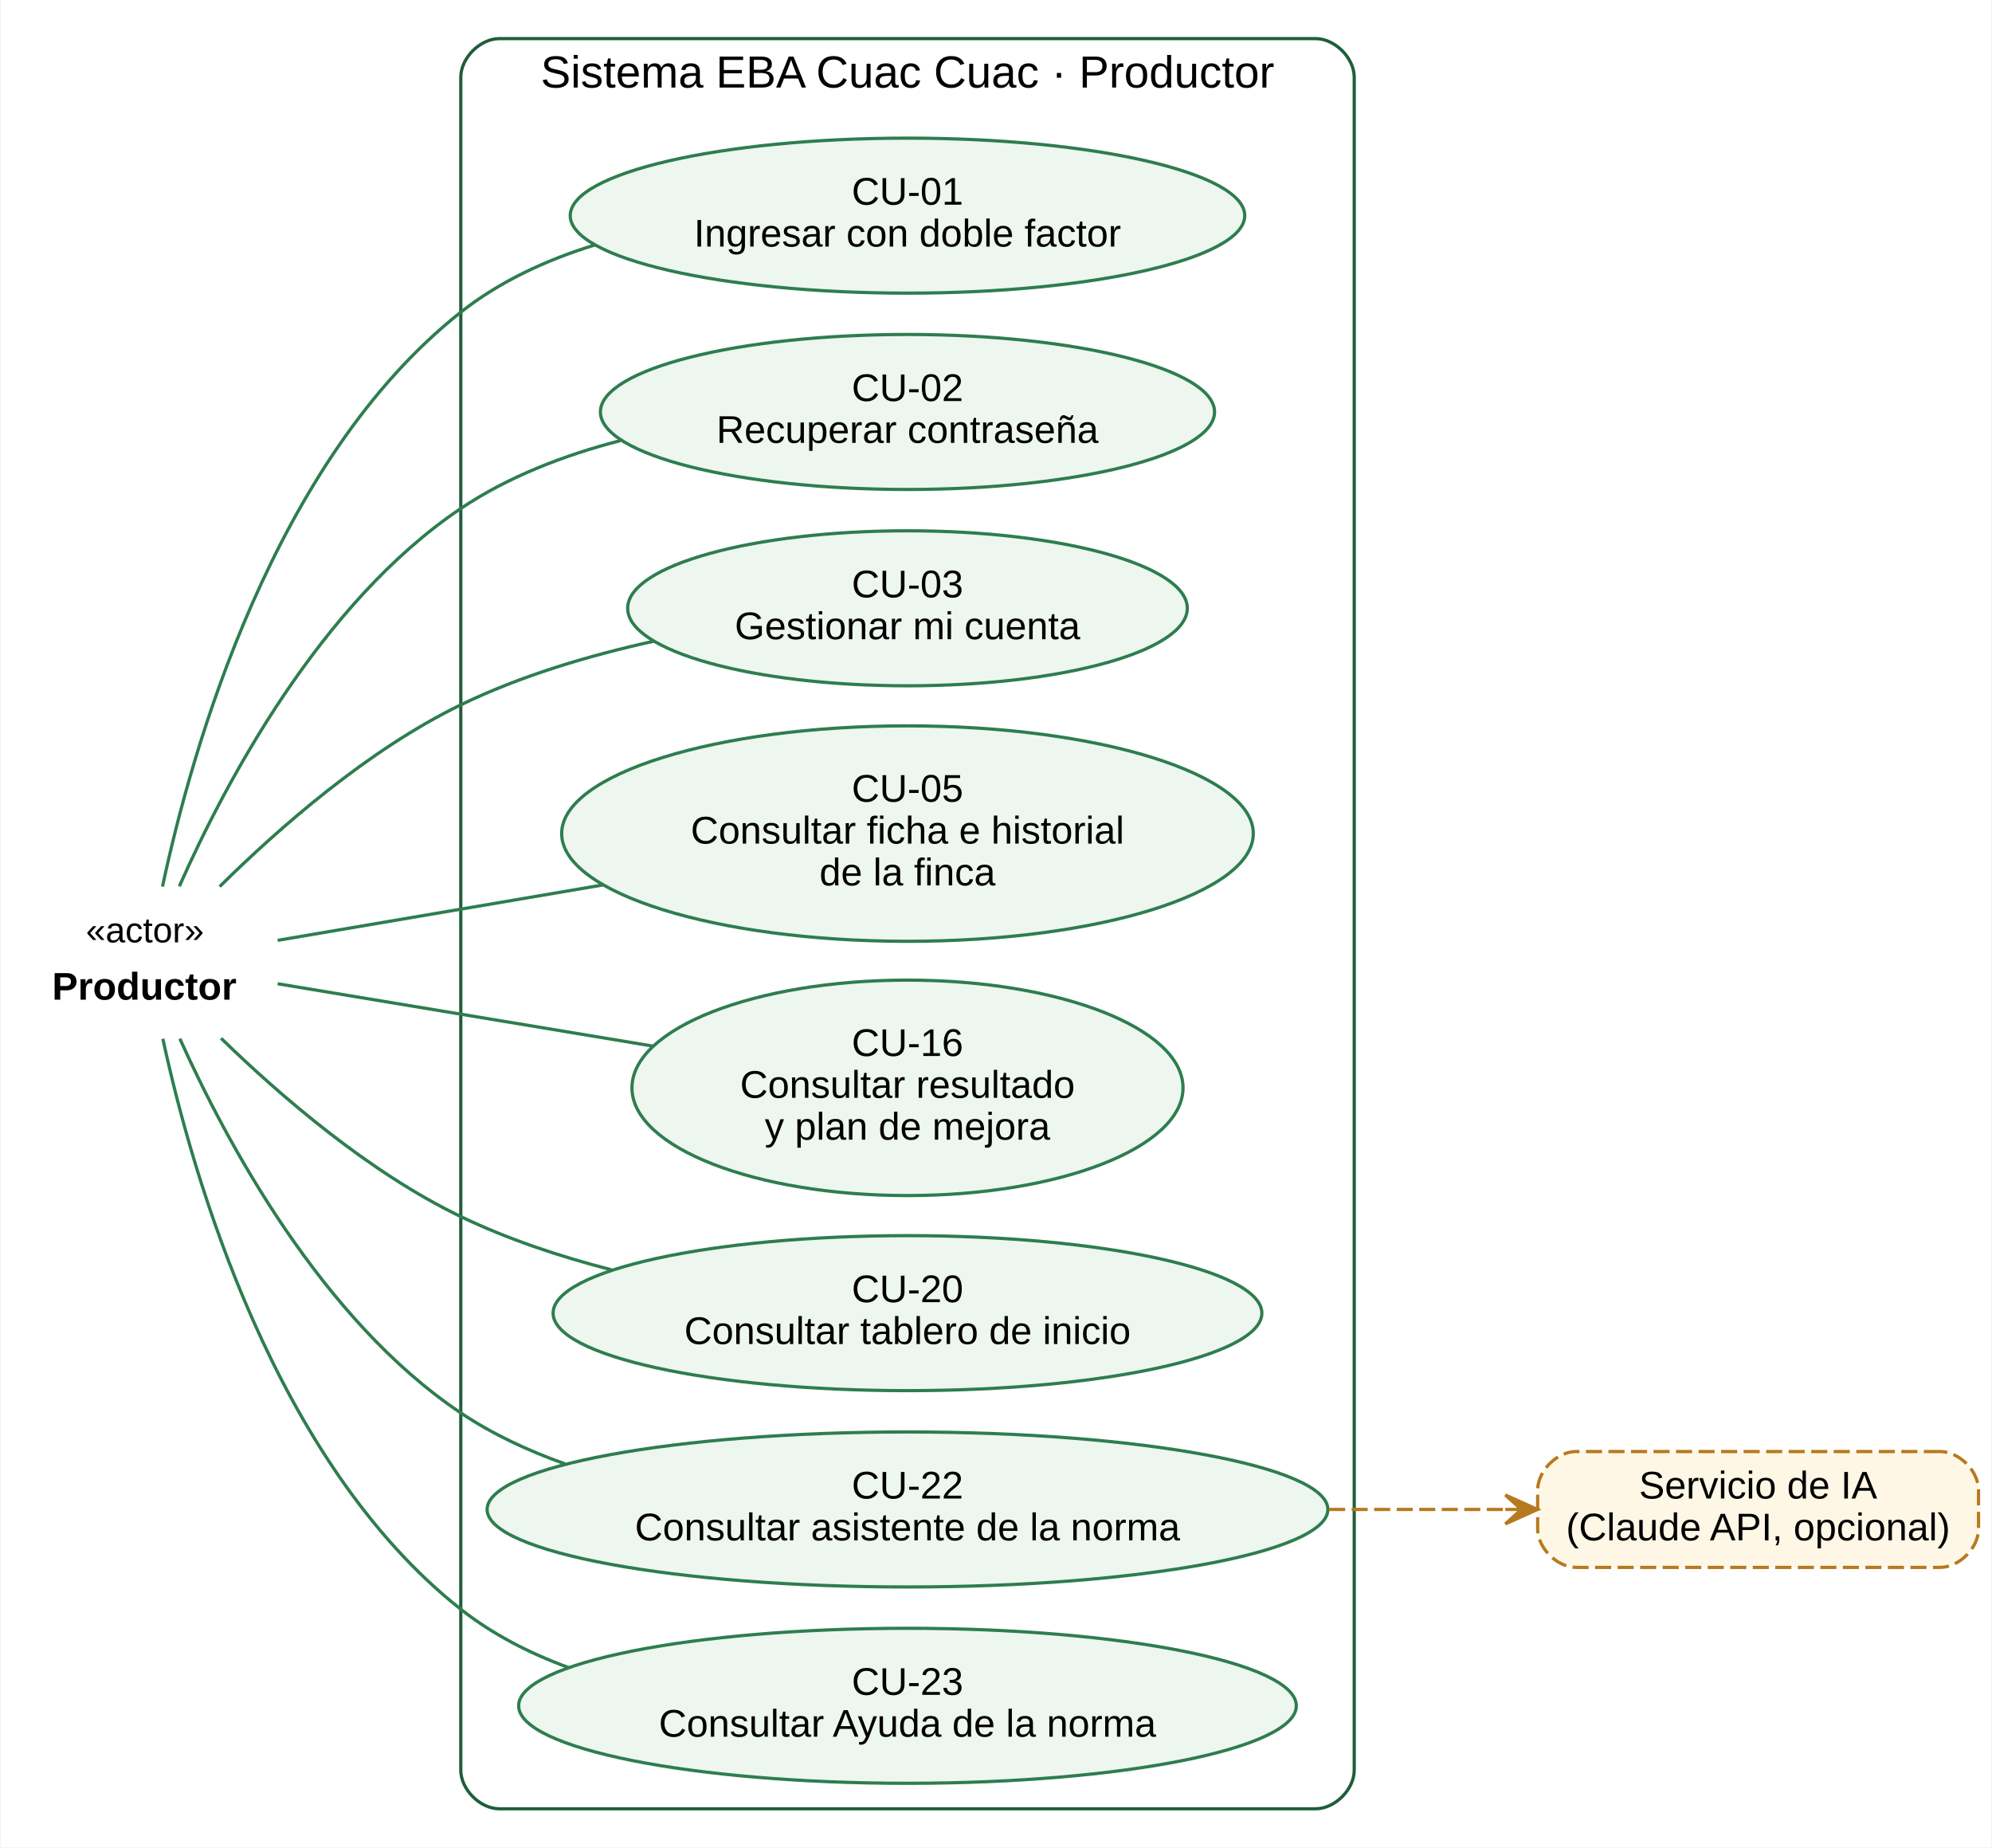
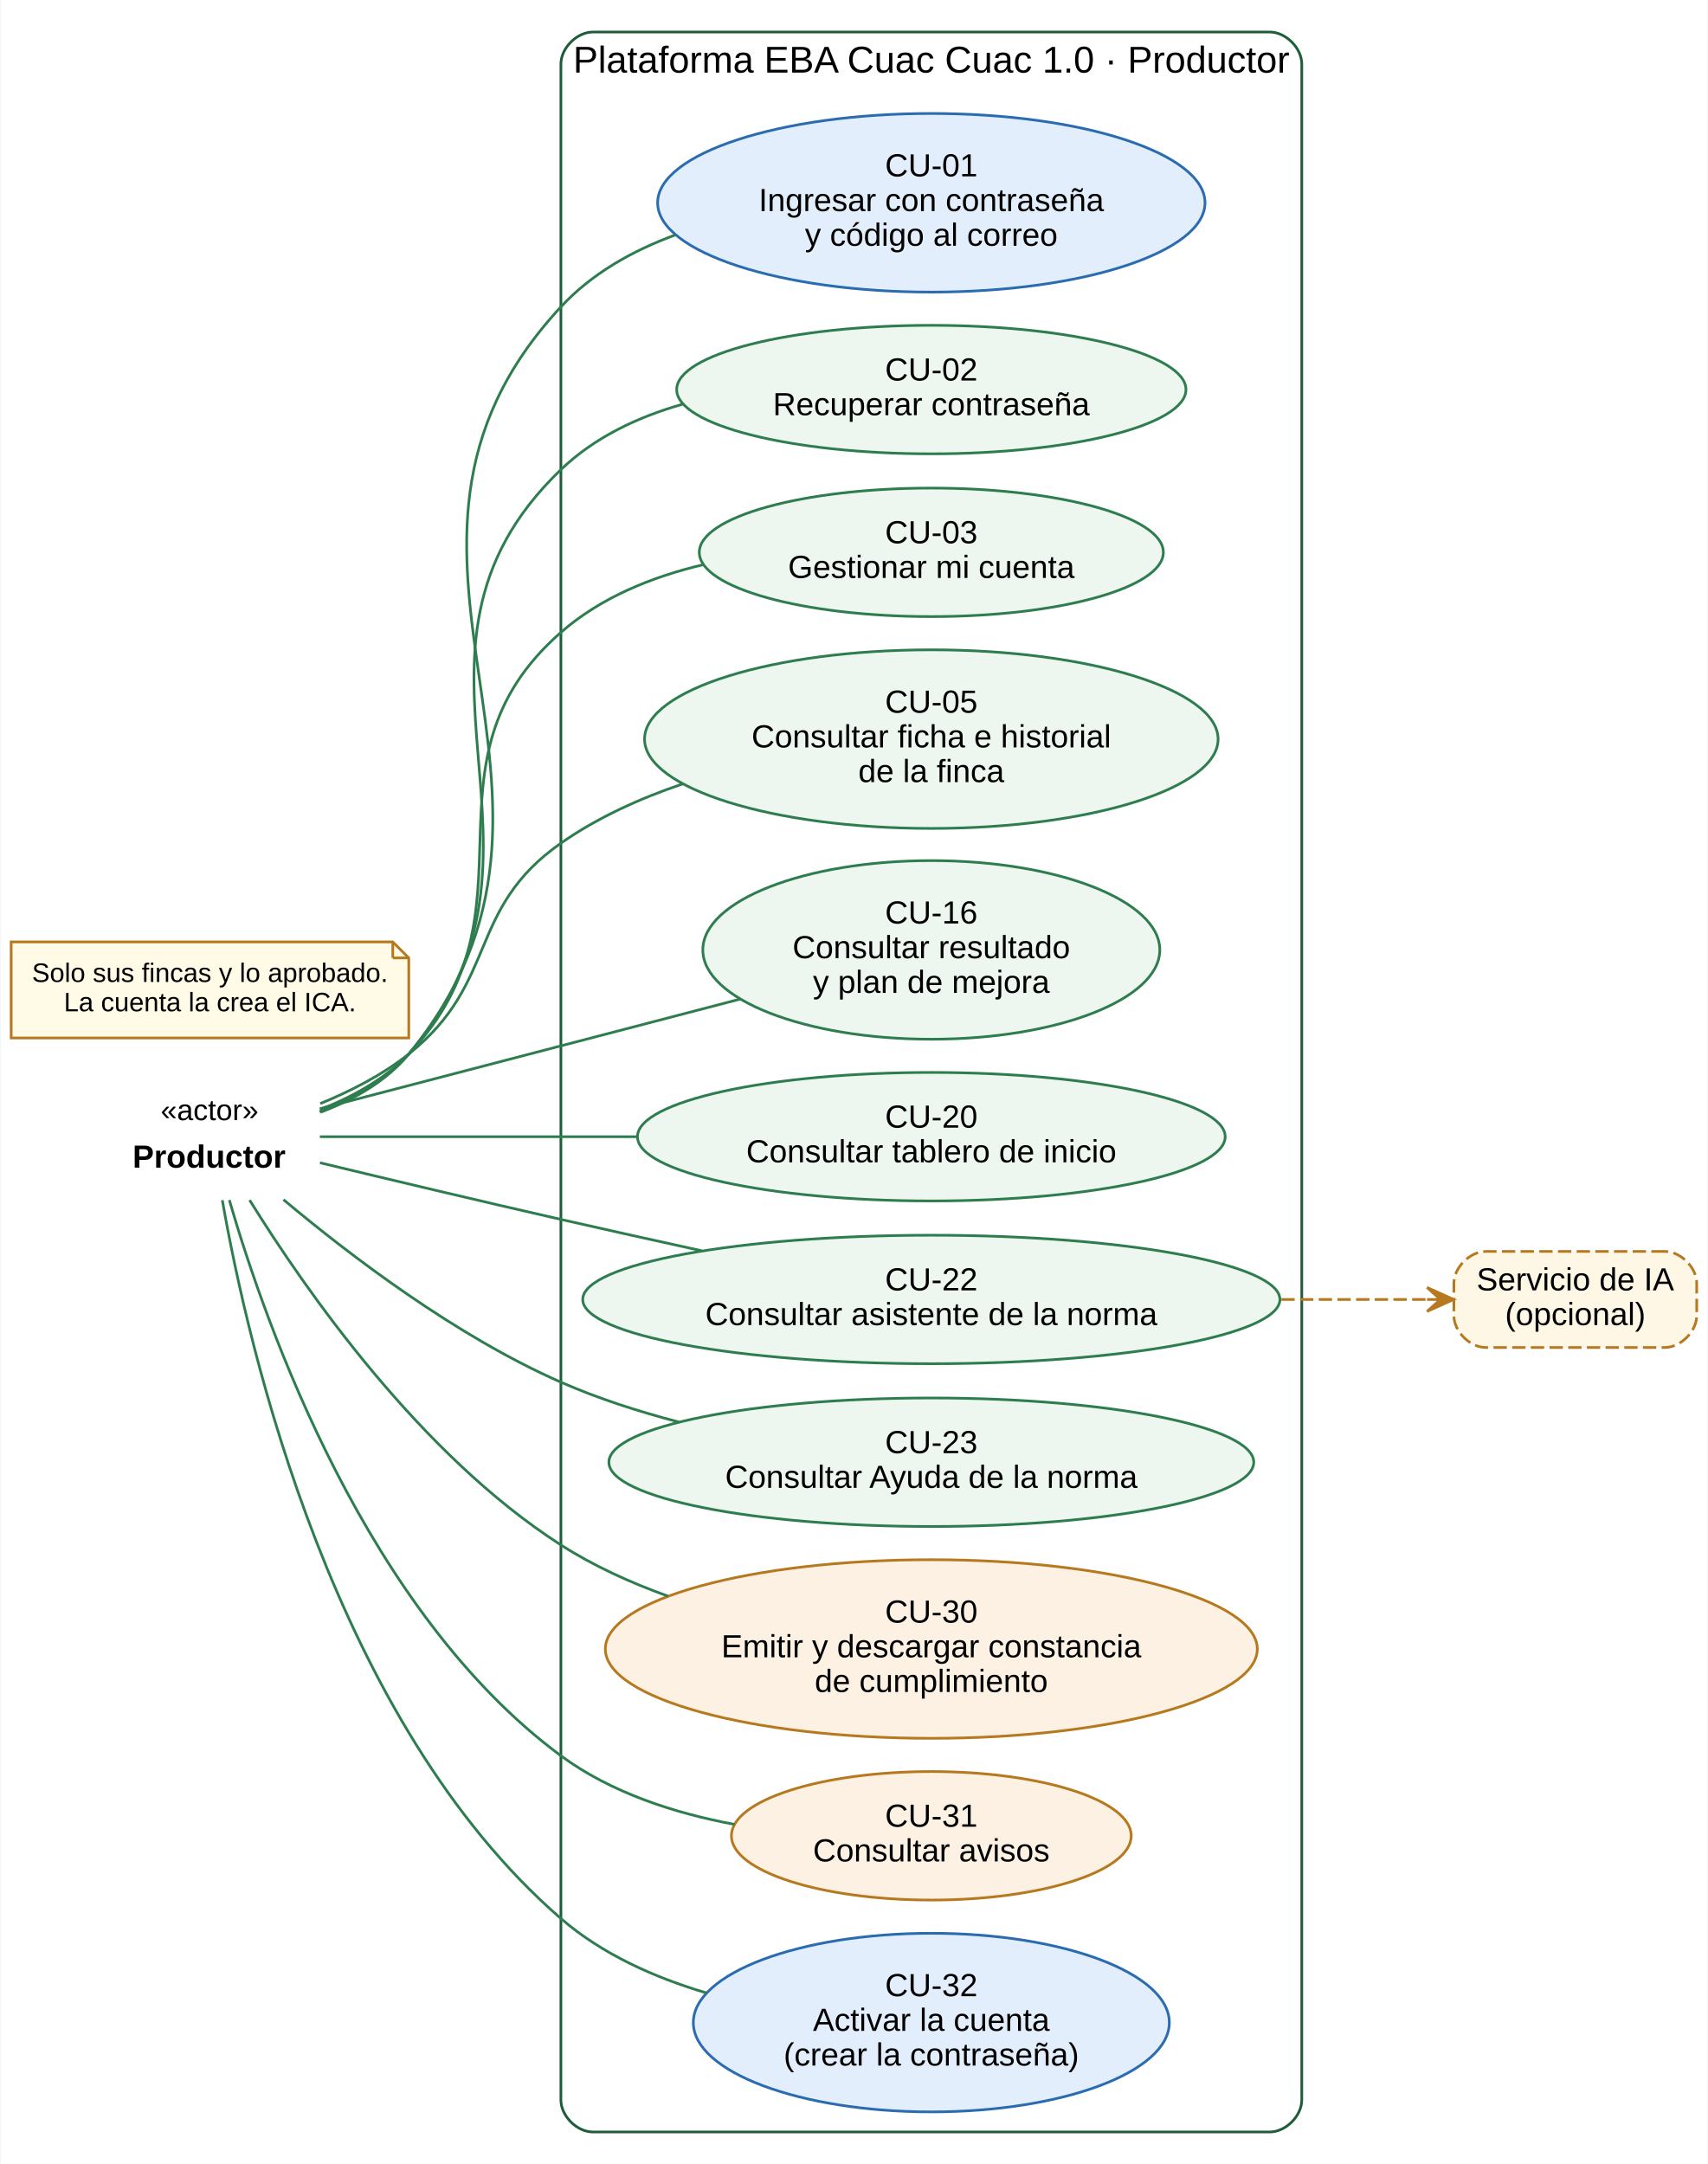
- <svg xmlns="http://www.w3.org/2000/svg" width="619pt" height="574pt" viewBox="0.00 0.00 618.63 574.00">
-   <g id="graph0" class="graph" transform="scale(1 1) rotate(0) translate(4 570)">
-     <polygon fill="white" stroke="transparent" points="-4,4 -4,-570 614.63,-570 614.63,4 -4,4" />
+ <svg xmlns="http://www.w3.org/2000/svg" width="640pt" height="811pt" viewBox="0.00 0.00 639.63 811.00">
+   <g id="graph0" class="graph" transform="scale(1 1) rotate(0) translate(4 807)">
+     <polygon fill="white" stroke="transparent" points="-4,4 -4,-807 635.63,-807 635.63,4 -4,4" />
    <g id="clust1" class="cluster">
-       <path fill="white" stroke="#1f5d3a" d="M151,-8C151,-8 404.63,-8 404.63,-8 410.63,-8 416.63,-14 416.63,-20 416.63,-20 416.63,-546 416.63,-546 416.63,-552 410.63,-558 404.63,-558 404.63,-558 151,-558 151,-558 145,-558 139,-552 139,-546 139,-546 139,-20 139,-20 139,-14 145,-8 151,-8" />
-       <text text-anchor="middle" x="277.81" y="-542.8" font-family="Arial" font-size="14.00">Sistema EBA Cuac Cuac · Productor</text>
+       <path fill="white" stroke="#1f5d3a" d="M218,-8C218,-8 471.63,-8 471.63,-8 477.63,-8 483.63,-14 483.63,-20 483.63,-20 483.63,-783 483.63,-783 483.63,-789 477.63,-795 471.63,-795 471.63,-795 218,-795 218,-795 212,-795 206,-789 206,-783 206,-783 206,-20 206,-20 206,-14 212,-8 218,-8" />
+       <text text-anchor="middle" x="344.81" y="-779.8" font-family="Arial" font-size="14.00">Plataforma EBA Cuac Cuac 1.0 · Productor</text>
    </g>
    <g id="node1" class="node">
-       <text text-anchor="start" x="22.5" y="-277.2" font-family="Arial" font-size="11.00" fill="#000000">«actor»</text>
-       <text text-anchor="start" x="12" y="-259.4" font-family="Arial" font-weight="bold" font-size="12.00">Productor</text>
+       <text text-anchor="start" x="56" y="-387.2" font-family="Arial" font-size="11.00" fill="#000000">«actor»</text>
+       <text text-anchor="start" x="45.5" y="-369.4" font-family="Arial" font-weight="bold" font-size="12.00">Productor</text>
    </g>
    <g id="node2" class="node">
-       <ellipse fill="#eef6f0" stroke="#2e7d4f" cx="277.81" cy="-503" rx="104.8" ry="24.08" />
-       <text text-anchor="middle" x="277.81" y="-506.4" font-family="Arial" font-size="12.00">CU-01</text>
-       <text text-anchor="middle" x="277.81" y="-493.4" font-family="Arial" font-size="12.00">Ingresar con doble factor</text>
+       <ellipse fill="#e3eefd" stroke="#2b6cb0" cx="344.81" cy="-731" rx="102.56" ry="33.47" />
+       <text text-anchor="middle" x="344.81" y="-740.9" font-family="Arial" font-size="12.00">CU-01</text>
+       <text text-anchor="middle" x="344.81" y="-727.9" font-family="Arial" font-size="12.00">Ingresar con contraseña</text>
+       <text text-anchor="middle" x="344.81" y="-714.9" font-family="Arial" font-size="12.00">y código al correo</text>
+     </g>
+     <g id="edge2" class="edge">
+       <path fill="none" stroke="#2e7d4f" d="M115.87,-390.14C128.13,-394.78 140.58,-401.71 149,-412 229.47,-510.25 119.63,-598.9 206,-692 217.58,-704.49 232.84,-713.08 248.96,-718.98" />
+     </g>
+     <g id="node3" class="node">
+       <ellipse fill="#eef6f0" stroke="#2e7d4f" cx="344.81" cy="-661" rx="95.42" ry="24.08" />
+       <text text-anchor="middle" x="344.81" y="-664.4" font-family="Arial" font-size="12.00">CU-02</text>
+       <text text-anchor="middle" x="344.81" y="-651.4" font-family="Arial" font-size="12.00">Recuperar contraseña</text>
+     </g>
+     <g id="edge3" class="edge">
+       <path fill="none" stroke="#2e7d4f" d="M115.55,-390.41C127.79,-395.07 140.3,-401.94 149,-412 214.8,-488.07 133.46,-561.33 206,-631 218.54,-643.04 234.72,-650.71 251.57,-655.51" />
+     </g>
+     <g id="node4" class="node">
+       <ellipse fill="#eef6f0" stroke="#2e7d4f" cx="344.81" cy="-600" rx="86.95" ry="24.08" />
+       <text text-anchor="middle" x="344.81" y="-603.4" font-family="Arial" font-size="12.00">CU-03</text>
+       <text text-anchor="middle" x="344.81" y="-590.4" font-family="Arial" font-size="12.00">Gestionar mi cuenta</text>
+     </g>
+     <g id="edge4" class="edge">
+       <path fill="none" stroke="#2e7d4f" d="M115.79,-391.18C127.75,-395.87 140.04,-402.55 149,-412 200.37,-466.16 149.85,-520.81 206,-570 220.83,-582.99 239.96,-590.78 259.22,-595.35" />
+     </g>
+     <g id="node5" class="node">
+       <ellipse fill="#eef6f0" stroke="#2e7d4f" cx="344.81" cy="-530" rx="107.46" ry="33.47" />
+       <text text-anchor="middle" x="344.81" y="-539.9" font-family="Arial" font-size="12.00">CU-05</text>
+       <text text-anchor="middle" x="344.81" y="-526.9" font-family="Arial" font-size="12.00">Consultar ficha e historial</text>
+       <text text-anchor="middle" x="344.81" y="-513.9" font-family="Arial" font-size="12.00">de la finca</text>
+     </g>
+     <g id="edge5" class="edge">
+       <path fill="none" stroke="#2e7d4f" d="M115.83,-393.41C127.27,-398.1 139.25,-404.24 149,-412 182.87,-438.97 170.53,-466.17 206,-491 219.65,-500.55 235.59,-507.78 251.7,-513.24" />
+     </g>
+     <g id="node6" class="node">
+       <ellipse fill="#eef6f0" stroke="#2e7d4f" cx="344.81" cy="-451" rx="85.62" ry="33.47" />
+       <text text-anchor="middle" x="344.81" y="-460.9" font-family="Arial" font-size="12.00">CU-16</text>
+       <text text-anchor="middle" x="344.81" y="-447.9" font-family="Arial" font-size="12.00">Consultar resultado</text>
+       <text text-anchor="middle" x="344.81" y="-434.9" font-family="Arial" font-size="12.00">y plan de mejora</text>
+     </g>
+     <g id="edge6" class="edge">
+       <path fill="none" stroke="#2e7d4f" d="M115.67,-391.48C157.26,-402.33 223.07,-419.5 273.35,-432.62" />
+     </g>
+     <g id="node7" class="node">
+       <ellipse fill="#eef6f0" stroke="#2e7d4f" cx="344.81" cy="-381" rx="110.12" ry="24.08" />
+       <text text-anchor="middle" x="344.81" y="-384.4" font-family="Arial" font-size="12.00">CU-20</text>
+       <text text-anchor="middle" x="344.81" y="-371.4" font-family="Arial" font-size="12.00">Consultar tablero de inicio</text>
+     </g>
+     <g id="edge7" class="edge">
+       <path fill="none" stroke="#2e7d4f" d="M115.67,-381C147.1,-381 192.36,-381 234.3,-381" />
+     </g>
+     <g id="node8" class="node">
+       <ellipse fill="#eef6f0" stroke="#2e7d4f" cx="344.81" cy="-320" rx="130.63" ry="24.08" />
+       <text text-anchor="middle" x="344.81" y="-323.4" font-family="Arial" font-size="12.00">CU-22</text>
+       <text text-anchor="middle" x="344.81" y="-310.4" font-family="Arial" font-size="12.00">Consultar asistente de la norma</text>
+     </g>
+     <g id="edge8" class="edge">
+       <path fill="none" stroke="#2e7d4f" d="M115.72,-371.24C141.5,-365.03 175.69,-356.9 206,-350 223.07,-346.11 241.36,-342.06 258.85,-338.23" />
+     </g>
+     <g id="node9" class="node">
+       <ellipse fill="#eef6f0" stroke="#2e7d4f" cx="344.81" cy="-259" rx="120.83" ry="24.08" />
+       <text text-anchor="middle" x="344.81" y="-262.4" font-family="Arial" font-size="12.00">CU-23</text>
+       <text text-anchor="middle" x="344.81" y="-249.4" font-family="Arial" font-size="12.00">Consultar Ayuda de la norma</text>
+     </g>
+     <g id="edge9" class="edge">
+       <path fill="none" stroke="#2e7d4f" d="M102.04,-357.41C127.12,-336.37 166.67,-306.29 206,-289 219.9,-282.89 235.15,-277.98 250.28,-274.05" />
+     </g>
+     <g id="node10" class="node">
+       <ellipse fill="#fdf1e3" stroke="#b7791f" cx="344.81" cy="-189" rx="122.16" ry="33.47" />
+       <text text-anchor="middle" x="344.81" y="-198.9" font-family="Arial" font-size="12.00">CU-30</text>
+       <text text-anchor="middle" x="344.81" y="-185.9" font-family="Arial" font-size="12.00">Emitir y descargar constancia</text>
+       <text text-anchor="middle" x="344.81" y="-172.9" font-family="Arial" font-size="12.00">de cumplimiento</text>
+     </g>
+     <g id="edge10" class="edge">
+       <path fill="none" stroke="#2e7d4f" d="M89.36,-357.24C110.31,-323.44 153.25,-261.83 206,-228 218.25,-220.15 232.09,-213.85 246.17,-208.8" />
+     </g>
+     <g id="node11" class="node">
+       <ellipse fill="#fdf1e3" stroke="#b7791f" cx="344.81" cy="-119" rx="74.91" ry="24.08" />
+       <text text-anchor="middle" x="344.81" y="-122.4" font-family="Arial" font-size="12.00">CU-31</text>
+       <text text-anchor="middle" x="344.81" y="-109.4" font-family="Arial" font-size="12.00">Consultar avisos</text>
+     </g>
+     <g id="edge11" class="edge">
+       <path fill="none" stroke="#2e7d4f" d="M81.75,-357.25C95.55,-309.68 133.34,-202.69 206,-149 224.71,-135.18 248.51,-127.48 271.05,-123.27" />
+     </g>
+     <g id="node12" class="node">
+       <ellipse fill="#e3eefd" stroke="#2b6cb0" cx="344.81" cy="-49" rx="89.19" ry="33.47" />
+       <text text-anchor="middle" x="344.81" y="-58.9" font-family="Arial" font-size="12.00">CU-32</text>
+       <text text-anchor="middle" x="344.81" y="-45.9" font-family="Arial" font-size="12.00">Activar la cuenta</text>
+       <text text-anchor="middle" x="344.81" y="-32.9" font-family="Arial" font-size="12.00">(crear la contraseña)</text>
    </g>
    <g id="edge1" class="edge">
-       <path fill="none" stroke="#2e7d4f" d="M46.31,-294.54C55.4,-337.16 80.7,-426.93 139,-473 151.1,-482.56 165.6,-489.24 180.57,-493.86" />
+       <path fill="none" stroke="#2e7d4f" d="M79.12,-357.22C88.88,-301.5 120.97,-161.64 206,-88 221.41,-74.65 241.09,-65.85 260.72,-60.06" />
    </g>
-     <g id="node3" class="node">
-       <ellipse fill="#eef6f0" stroke="#2e7d4f" cx="277.81" cy="-442" rx="95.42" ry="24.08" />
-       <text text-anchor="middle" x="277.81" y="-445.4" font-family="Arial" font-size="12.00">CU-02</text>
-       <text text-anchor="middle" x="277.81" y="-432.4" font-family="Arial" font-size="12.00">Recuperar contraseña</text>
+     <g id="node13" class="node">
+       <path fill="#fff7e6" stroke="#b7791f" stroke-dasharray="5,2" d="M619.63,-338C619.63,-338 552.63,-338 552.63,-338 546.63,-338 540.63,-332 540.63,-326 540.63,-326 540.63,-314 540.63,-314 540.63,-308 546.63,-302 552.63,-302 552.63,-302 619.63,-302 619.63,-302 625.63,-302 631.63,-308 631.63,-314 631.63,-314 631.63,-326 631.63,-326 631.63,-332 625.63,-338 619.63,-338" />
+       <text text-anchor="middle" x="586.13" y="-323.4" font-family="Arial" font-size="12.00">Servicio de IA</text>
+       <text text-anchor="middle" x="586.13" y="-310.4" font-family="Arial" font-size="12.00">(opcional)</text>
    </g>
-     <g id="edge2" class="edge">
-       <path fill="none" stroke="#2e7d4f" d="M51.54,-294.62C65.68,-326.5 95.34,-382.68 139,-412 153.74,-421.9 171.18,-428.59 188.62,-433.11" />
+     <g id="edge12" class="edge">
+       <path fill="none" stroke="#b7791f" stroke-dasharray="5,2" d="M475.98,-320C495.04,-320 513.75,-320 530.14,-320" />
+       <polygon fill="#b7791f" stroke="#b7791f" points="540.56,-320 530.56,-324.5 535.56,-320 530.56,-320 530.56,-320 530.56,-320 535.56,-320 530.56,-315.5 540.56,-320 540.56,-320" />
    </g>
-     <g id="node4" class="node">
-       <ellipse fill="#eef6f0" stroke="#2e7d4f" cx="277.81" cy="-381" rx="86.95" ry="24.08" />
-       <text text-anchor="middle" x="277.81" y="-384.4" font-family="Arial" font-size="12.00">CU-03</text>
-       <text text-anchor="middle" x="277.81" y="-371.4" font-family="Arial" font-size="12.00">Gestionar mi cuenta</text>
-     </g>
-     <g id="edge3" class="edge">
-       <path fill="none" stroke="#2e7d4f" d="M64.08,-294.54C82.44,-312.69 110.13,-336.99 139,-351 157.5,-359.98 178.7,-366.3 198.83,-370.74" />
-     </g>
-     <g id="node5" class="node">
-       <ellipse fill="#eef6f0" stroke="#2e7d4f" cx="277.81" cy="-311" rx="107.46" ry="33.47" />
-       <text text-anchor="middle" x="277.81" y="-320.9" font-family="Arial" font-size="12.00">CU-05</text>
-       <text text-anchor="middle" x="277.81" y="-307.9" font-family="Arial" font-size="12.00">Consultar ficha e historial</text>
-       <text text-anchor="middle" x="277.81" y="-294.9" font-family="Arial" font-size="12.00">de la finca</text>
-     </g>
-     <g id="edge4" class="edge">
-       <path fill="none" stroke="#2e7d4f" d="M82.1,-277.83C109.87,-282.56 148.03,-289.06 183.21,-295.05" />
-     </g>
-     <g id="node6" class="node">
-       <ellipse fill="#eef6f0" stroke="#2e7d4f" cx="277.81" cy="-232" rx="85.62" ry="33.47" />
-       <text text-anchor="middle" x="277.81" y="-241.9" font-family="Arial" font-size="12.00">CU-16</text>
-       <text text-anchor="middle" x="277.81" y="-228.9" font-family="Arial" font-size="12.00">Consultar resultado</text>
-       <text text-anchor="middle" x="277.81" y="-215.9" font-family="Arial" font-size="12.00">y plan de mejora</text>
-     </g>
-     <g id="edge5" class="edge">
-       <path fill="none" stroke="#2e7d4f" d="M82.1,-264.34C114.06,-259.03 159.78,-251.44 198.89,-244.94" />
-     </g>
-     <g id="node7" class="node">
-       <ellipse fill="#eef6f0" stroke="#2e7d4f" cx="277.81" cy="-162" rx="110.12" ry="24.08" />
-       <text text-anchor="middle" x="277.81" y="-165.4" font-family="Arial" font-size="12.00">CU-20</text>
-       <text text-anchor="middle" x="277.81" y="-152.4" font-family="Arial" font-size="12.00">Consultar tablero de inicio</text>
-     </g>
-     <g id="edge6" class="edge">
-       <path fill="none" stroke="#2e7d4f" d="M64.51,-247.4C82.9,-229.52 110.43,-205.76 139,-192 153.56,-184.99 169.77,-179.6 185.82,-175.46" />
-     </g>
-     <g id="node8" class="node">
-       <ellipse fill="#eef6f0" stroke="#2e7d4f" cx="277.81" cy="-101" rx="130.63" ry="24.08" />
-       <text text-anchor="middle" x="277.81" y="-104.4" font-family="Arial" font-size="12.00">CU-22</text>
-       <text text-anchor="middle" x="277.81" y="-91.4" font-family="Arial" font-size="12.00">Consultar asistente de la norma</text>
-     </g>
-     <g id="edge7" class="edge">
-       <path fill="none" stroke="#2e7d4f" d="M51.7,-247.28C65.95,-215.57 95.62,-160.02 139,-131 148.87,-124.4 159.95,-119.22 171.42,-115.16" />
-     </g>
-     <g id="node9" class="node">
-       <ellipse fill="#eef6f0" stroke="#2e7d4f" cx="277.81" cy="-40" rx="120.83" ry="24.08" />
-       <text text-anchor="middle" x="277.81" y="-43.4" font-family="Arial" font-size="12.00">CU-23</text>
-       <text text-anchor="middle" x="277.81" y="-30.4" font-family="Arial" font-size="12.00">Consultar Ayuda de la norma</text>
-     </g>
-     <g id="edge8" class="edge">
-       <path fill="none" stroke="#2e7d4f" d="M46.42,-247.23C55.63,-204.69 81.04,-115.71 139,-70 148.9,-62.19 160.4,-56.31 172.44,-51.9" />
-     </g>
-     <g id="node10" class="node">
-       <path fill="#fff7e6" stroke="#b7791f" stroke-dasharray="5,2" d="M598.63,-119C598.63,-119 485.63,-119 485.63,-119 479.63,-119 473.63,-113 473.63,-107 473.63,-107 473.63,-95 473.63,-95 473.63,-89 479.63,-83 485.63,-83 485.63,-83 598.63,-83 598.63,-83 604.63,-83 610.63,-89 610.63,-95 610.63,-95 610.63,-107 610.63,-107 610.63,-113 604.63,-119 598.63,-119" />
-       <text text-anchor="middle" x="542.13" y="-104.4" font-family="Arial" font-size="12.00">Servicio de IA</text>
-       <text text-anchor="middle" x="542.13" y="-91.4" font-family="Arial" font-size="12.00">(Claude API, opcional)</text>
-     </g>
-     <g id="edge9" class="edge">
-       <path fill="none" stroke="#b7791f" stroke-dasharray="5,2" d="M408.82,-101C427.38,-101 445.98,-101 463.11,-101" />
-       <polygon fill="#b7791f" stroke="#b7791f" points="473.58,-101 463.58,-105.5 468.58,-101 463.58,-101 463.58,-101 463.58,-101 468.58,-101 463.58,-96.5 473.58,-101 473.58,-101" />
+     <g id="node14" class="node">
+       <polygon fill="#fffbe6" stroke="#b7791f" points="143,-454 0,-454 0,-418 149,-418 149,-448 143,-454" />
+       <polyline fill="none" stroke="#b7791f" points="143,-454 143,-448 " />
+       <polyline fill="none" stroke="#b7791f" points="149,-448 143,-448 " />
+       <text text-anchor="middle" x="74.5" y="-439" font-family="Arial" font-size="10.00">Solo sus fincas y lo aprobado.</text>
+       <text text-anchor="middle" x="74.5" y="-428" font-family="Arial" font-size="10.00">La cuenta la crea el ICA.</text>
    </g>
  </g>
</svg>
